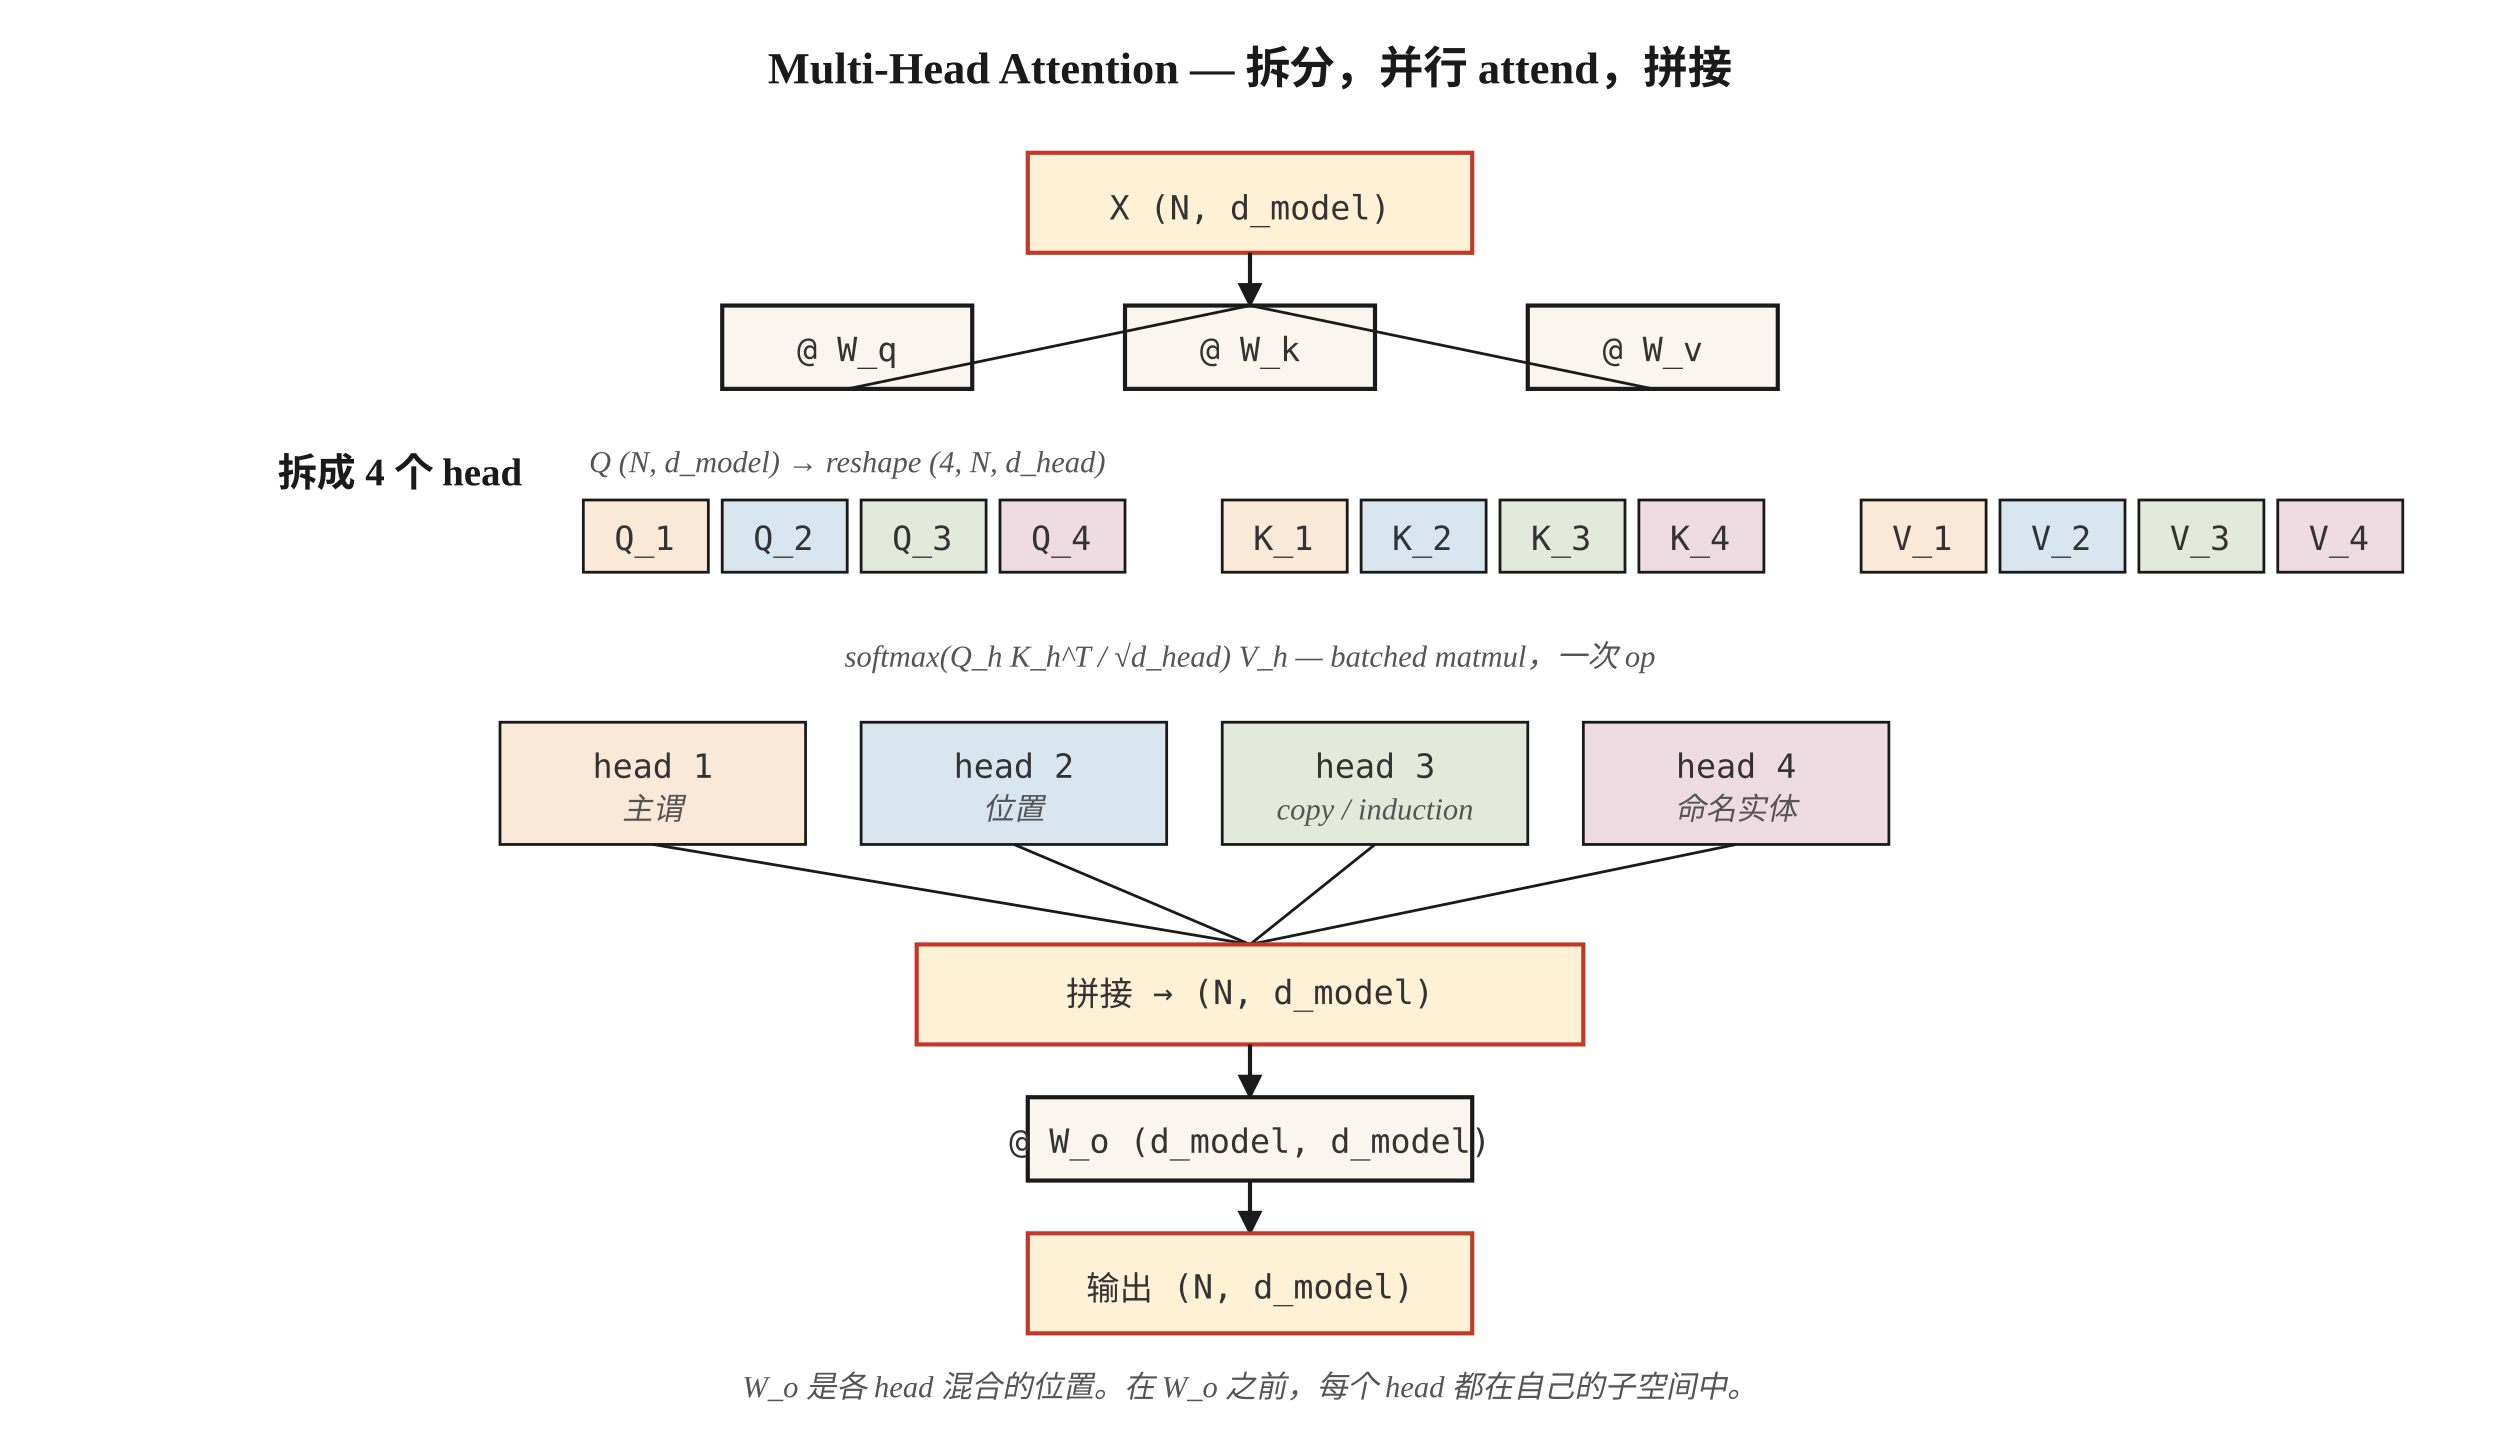
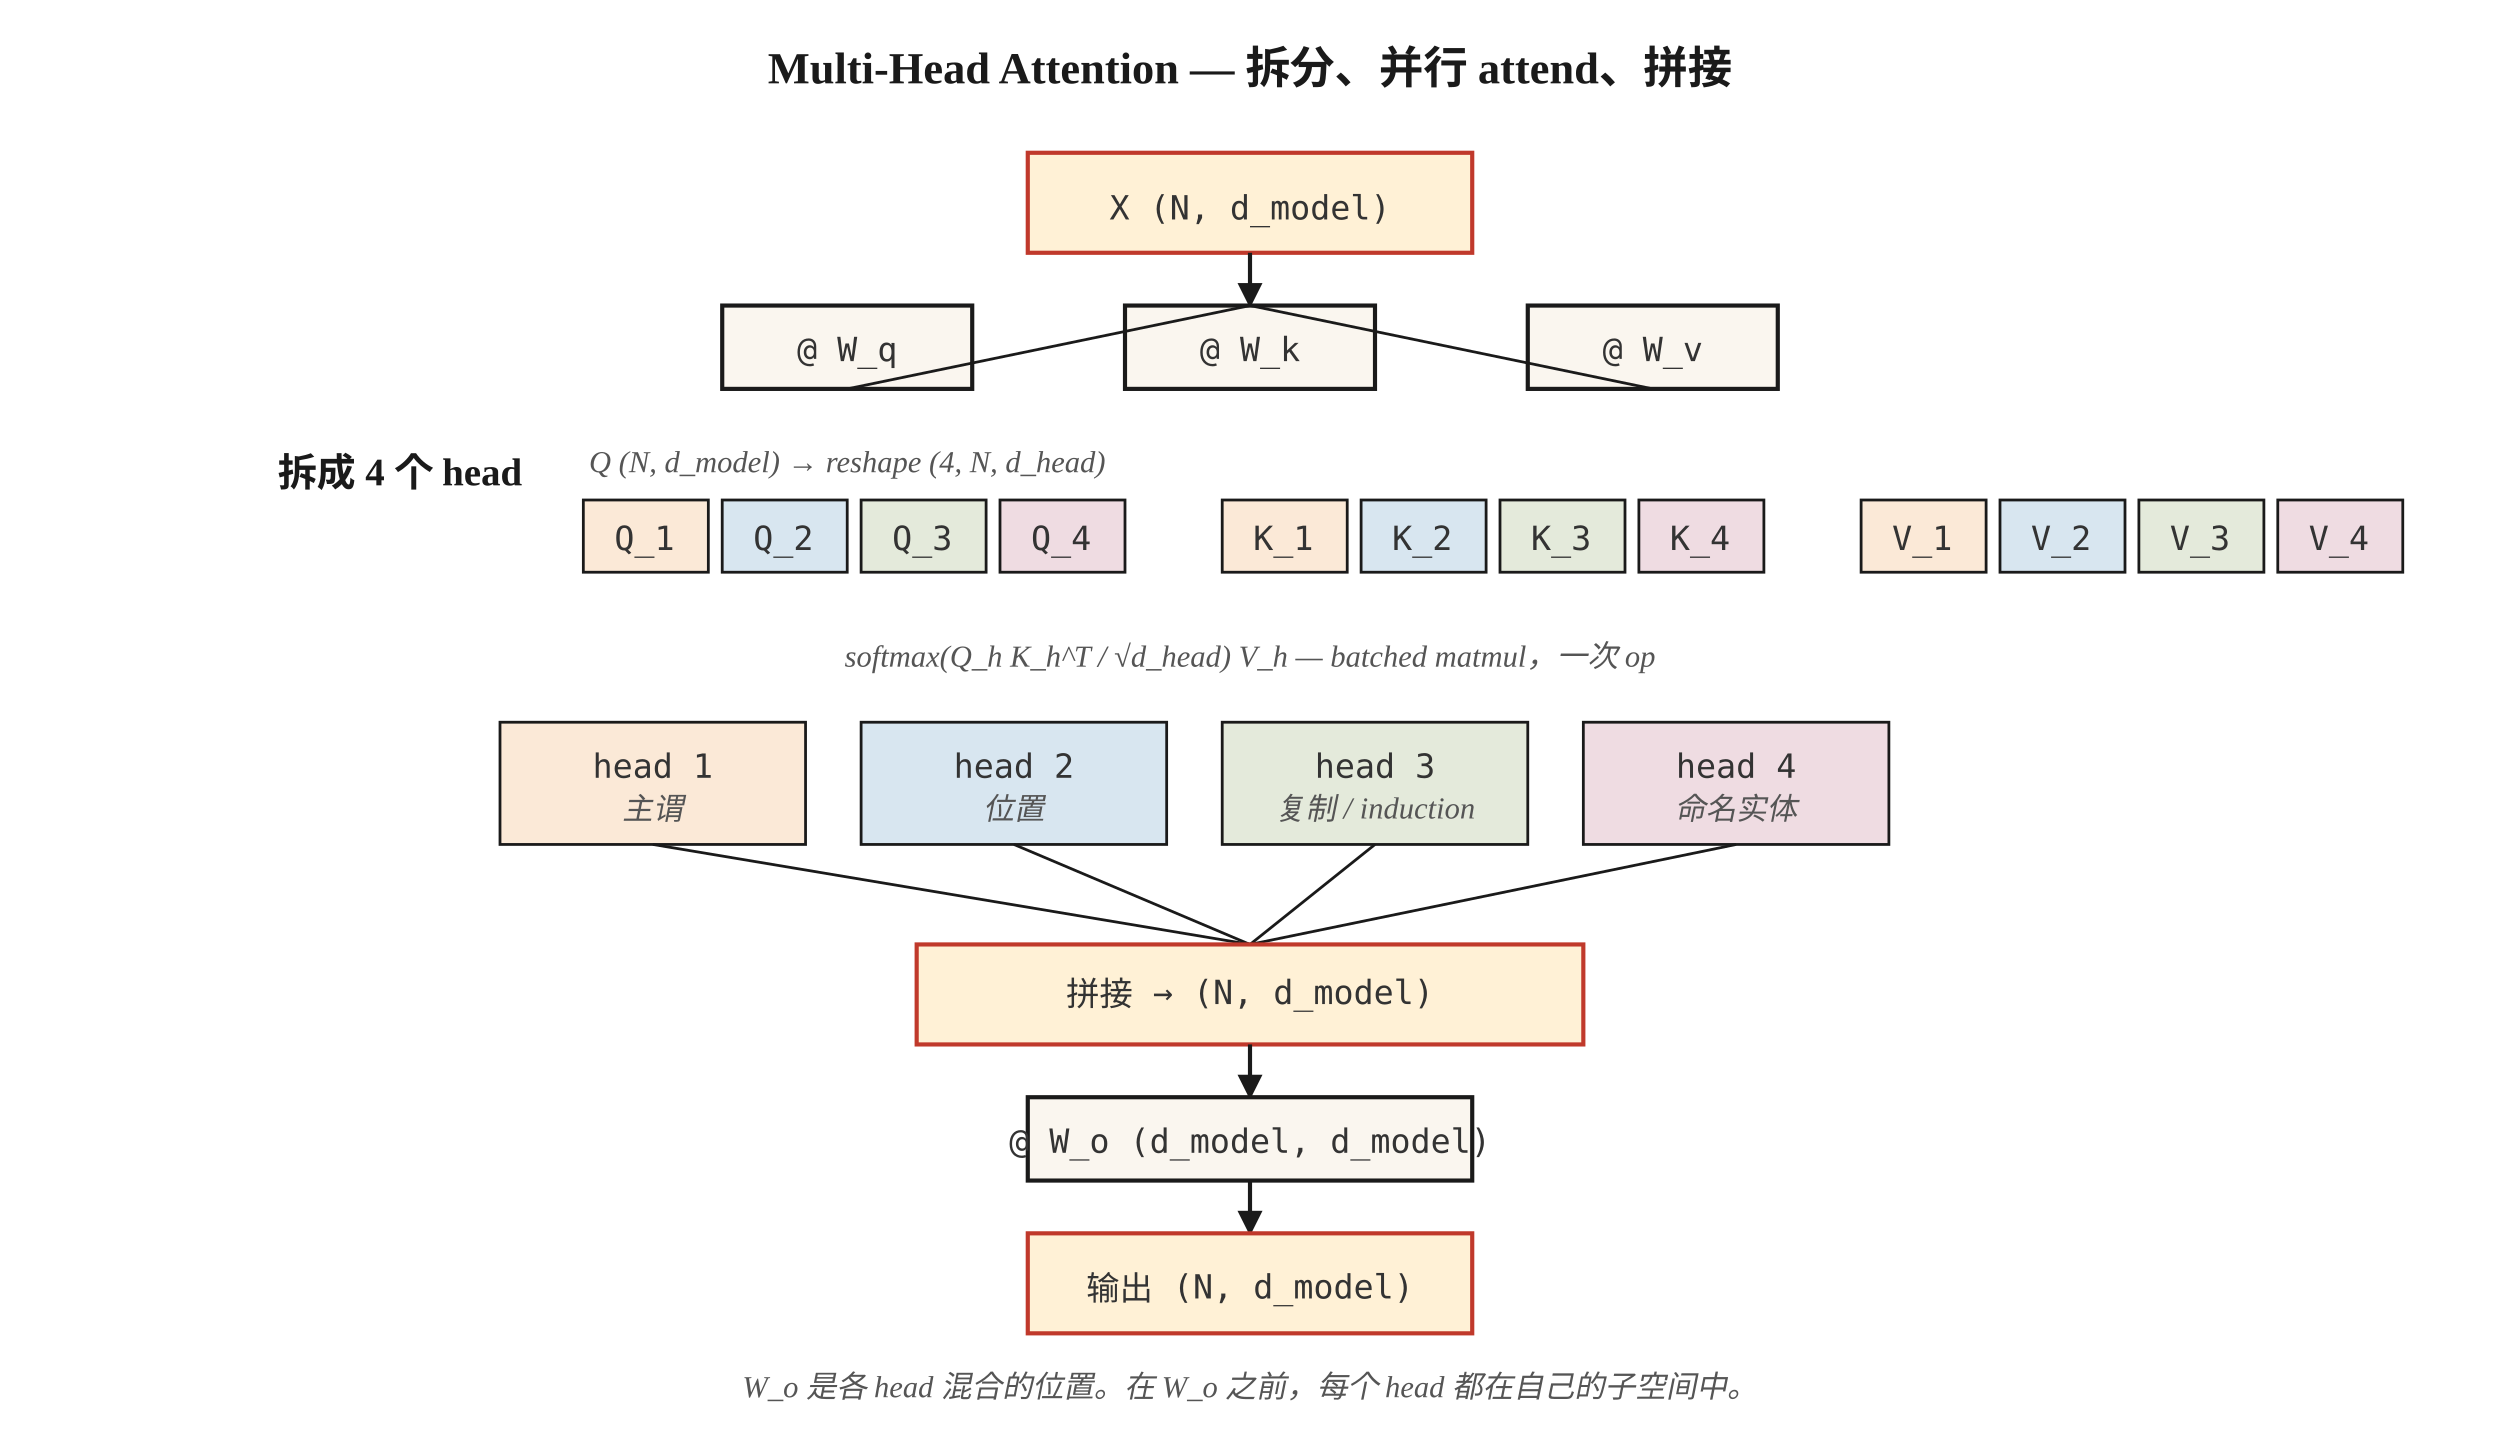
<svg xmlns="http://www.w3.org/2000/svg" viewBox="0 0 900 520" font-family="Georgia, 'Times New Roman', serif">
  <defs>
    <marker id="arrow" viewBox="0 0 10 10" refX="9" refY="5" markerWidth="6" markerHeight="6" orient="auto">
      <path d="M0,0 L10,5 L0,10 z" fill="#1a1a1a" />
    </marker>
    <style>
      .box { fill: #faf6ef; stroke: #1a1a1a; stroke-width: 1.5; }
      .hot { fill: #fff1d6; stroke: #c0392b; stroke-width: 1.5; }
      .head1 { fill: #fbe9d7; stroke: #1a1a1a; stroke-width: 1; }
      .head2 { fill: #d8e6f0; stroke: #1a1a1a; stroke-width: 1; }
      .head3 { fill: #e4eadb; stroke: #1a1a1a; stroke-width: 1; }
      .head4 { fill: #efdce2; stroke: #1a1a1a; stroke-width: 1; }
      .label { font-size: 14px; font-weight: 600; fill: #1a1a1a; }
      .content { font-size: 12px; fill: #333; font-family: 'Menlo', monospace; }
      .caption { font-size: 11px; fill: #555; font-style: italic; }
      .title { font-size: 16px; font-weight: 700; fill: #1a1a1a; }
    </style>
  </defs>
-   <text x="450" y="30" text-anchor="middle" class="title">Multi-Head Attention — 拆分，并行 attend，拼接</text>
+   <text x="450" y="30" text-anchor="middle" class="title">Multi-Head Attention — 拆分、并行 attend、拼接</text>
  <rect x="370" y="55" width="160" height="36" class="hot" />
  <text x="450" y="79" text-anchor="middle" class="content">X  (N, d_model)</text>
  <line x1="450" y1="91" x2="450" y2="110" stroke="#1a1a1a" stroke-width="1.5" marker-end="url(#arrow)" />
  <rect x="260" y="110" width="90" height="30" class="box" />
  <text x="305" y="130" text-anchor="middle" class="content">@ W_q</text>
  <rect x="405" y="110" width="90" height="30" class="box" />
  <text x="450" y="130" text-anchor="middle" class="content">@ W_k</text>
  <rect x="550" y="110" width="90" height="30" class="box" />
  <text x="595" y="130" text-anchor="middle" class="content">@ W_v</text>
  <line x1="450" y1="110" x2="305" y2="140" stroke="#1a1a1a" stroke-width="1" />
  <line x1="450" y1="110" x2="595" y2="140" stroke="#1a1a1a" stroke-width="1" />
  <text x="100" y="175" class="label">拆成 4 个 head</text>
  <text x="305" y="170" text-anchor="middle" class="caption">Q (N, d_model) → reshape (4, N, d_head)</text>
  <rect x="210" y="180" width="45" height="26" class="head1" />
  <text x="232" y="198" text-anchor="middle" class="content">Q_1</text>
  <rect x="260" y="180" width="45" height="26" class="head2" />
  <text x="282" y="198" text-anchor="middle" class="content">Q_2</text>
  <rect x="310" y="180" width="45" height="26" class="head3" />
  <text x="332" y="198" text-anchor="middle" class="content">Q_3</text>
  <rect x="360" y="180" width="45" height="26" class="head4" />
  <text x="382" y="198" text-anchor="middle" class="content">Q_4</text>
  <rect x="440" y="180" width="45" height="26" class="head1" />
  <text x="462" y="198" text-anchor="middle" class="content">K_1</text>
  <rect x="490" y="180" width="45" height="26" class="head2" />
  <text x="512" y="198" text-anchor="middle" class="content">K_2</text>
  <rect x="540" y="180" width="45" height="26" class="head3" />
  <text x="562" y="198" text-anchor="middle" class="content">K_3</text>
  <rect x="590" y="180" width="45" height="26" class="head4" />
  <text x="612" y="198" text-anchor="middle" class="content">K_4</text>
  <rect x="670" y="180" width="45" height="26" class="head1" />
  <text x="692" y="198" text-anchor="middle" class="content">V_1</text>
  <rect x="720" y="180" width="45" height="26" class="head2" />
  <text x="742" y="198" text-anchor="middle" class="content">V_2</text>
  <rect x="770" y="180" width="45" height="26" class="head3" />
  <text x="792" y="198" text-anchor="middle" class="content">V_3</text>
  <rect x="820" y="180" width="45" height="26" class="head4" />
  <text x="842" y="198" text-anchor="middle" class="content">V_4</text>
-   <text x="450" y="240" text-anchor="middle" class="caption">softmax(Q_h K_h^T / √d_head) V_h  —  batched matmul，一次 op</text>
+   <text x="450" y="240" text-anchor="middle" class="caption">softmax(Q_h K_h^T / √d_head) V_h — batched matmul，一次 op</text>
  <rect x="180" y="260" width="110" height="44" class="head1" />
  <text x="235" y="280" text-anchor="middle" class="content">head 1</text>
  <text x="235" y="295" text-anchor="middle" class="caption">主谓</text>
  <rect x="310" y="260" width="110" height="44" class="head2" />
  <text x="365" y="280" text-anchor="middle" class="content">head 2</text>
  <text x="365" y="295" text-anchor="middle" class="caption">位置</text>
  <rect x="440" y="260" width="110" height="44" class="head3" />
  <text x="495" y="280" text-anchor="middle" class="content">head 3</text>
-   <text x="495" y="295" text-anchor="middle" class="caption">copy / induction</text>
+   <text x="495" y="295" text-anchor="middle" class="caption">复制 / induction</text>
  <rect x="570" y="260" width="110" height="44" class="head4" />
  <text x="625" y="280" text-anchor="middle" class="content">head 4</text>
  <text x="625" y="295" text-anchor="middle" class="caption">命名实体</text>
  <line x1="235" y1="304" x2="450" y2="340" stroke="#1a1a1a" stroke-width="1" />
  <line x1="365" y1="304" x2="450" y2="340" stroke="#1a1a1a" stroke-width="1" />
  <line x1="495" y1="304" x2="450" y2="340" stroke="#1a1a1a" stroke-width="1" />
  <line x1="625" y1="304" x2="450" y2="340" stroke="#1a1a1a" stroke-width="1" />
  <rect x="330" y="340" width="240" height="36" class="hot" />
  <text x="450" y="362" text-anchor="middle" class="content">拼接 → (N, d_model)</text>
  <line x1="450" y1="376" x2="450" y2="395" stroke="#1a1a1a" stroke-width="1.5" marker-end="url(#arrow)" />
  <rect x="370" y="395" width="160" height="30" class="box" />
  <text x="450" y="415" text-anchor="middle" class="content">@ W_o  (d_model, d_model)</text>
  <line x1="450" y1="425" x2="450" y2="444" stroke="#1a1a1a" stroke-width="1.5" marker-end="url(#arrow)" />
  <rect x="370" y="444" width="160" height="36" class="hot" />
  <text x="450" y="468" text-anchor="middle" class="content">输出  (N, d_model)</text>
  <text x="450" y="503" text-anchor="middle" class="caption">W_o 是各 head 混合的位置。在 W_o 之前，每个 head 都在自己的子空间中。</text>
</svg>
